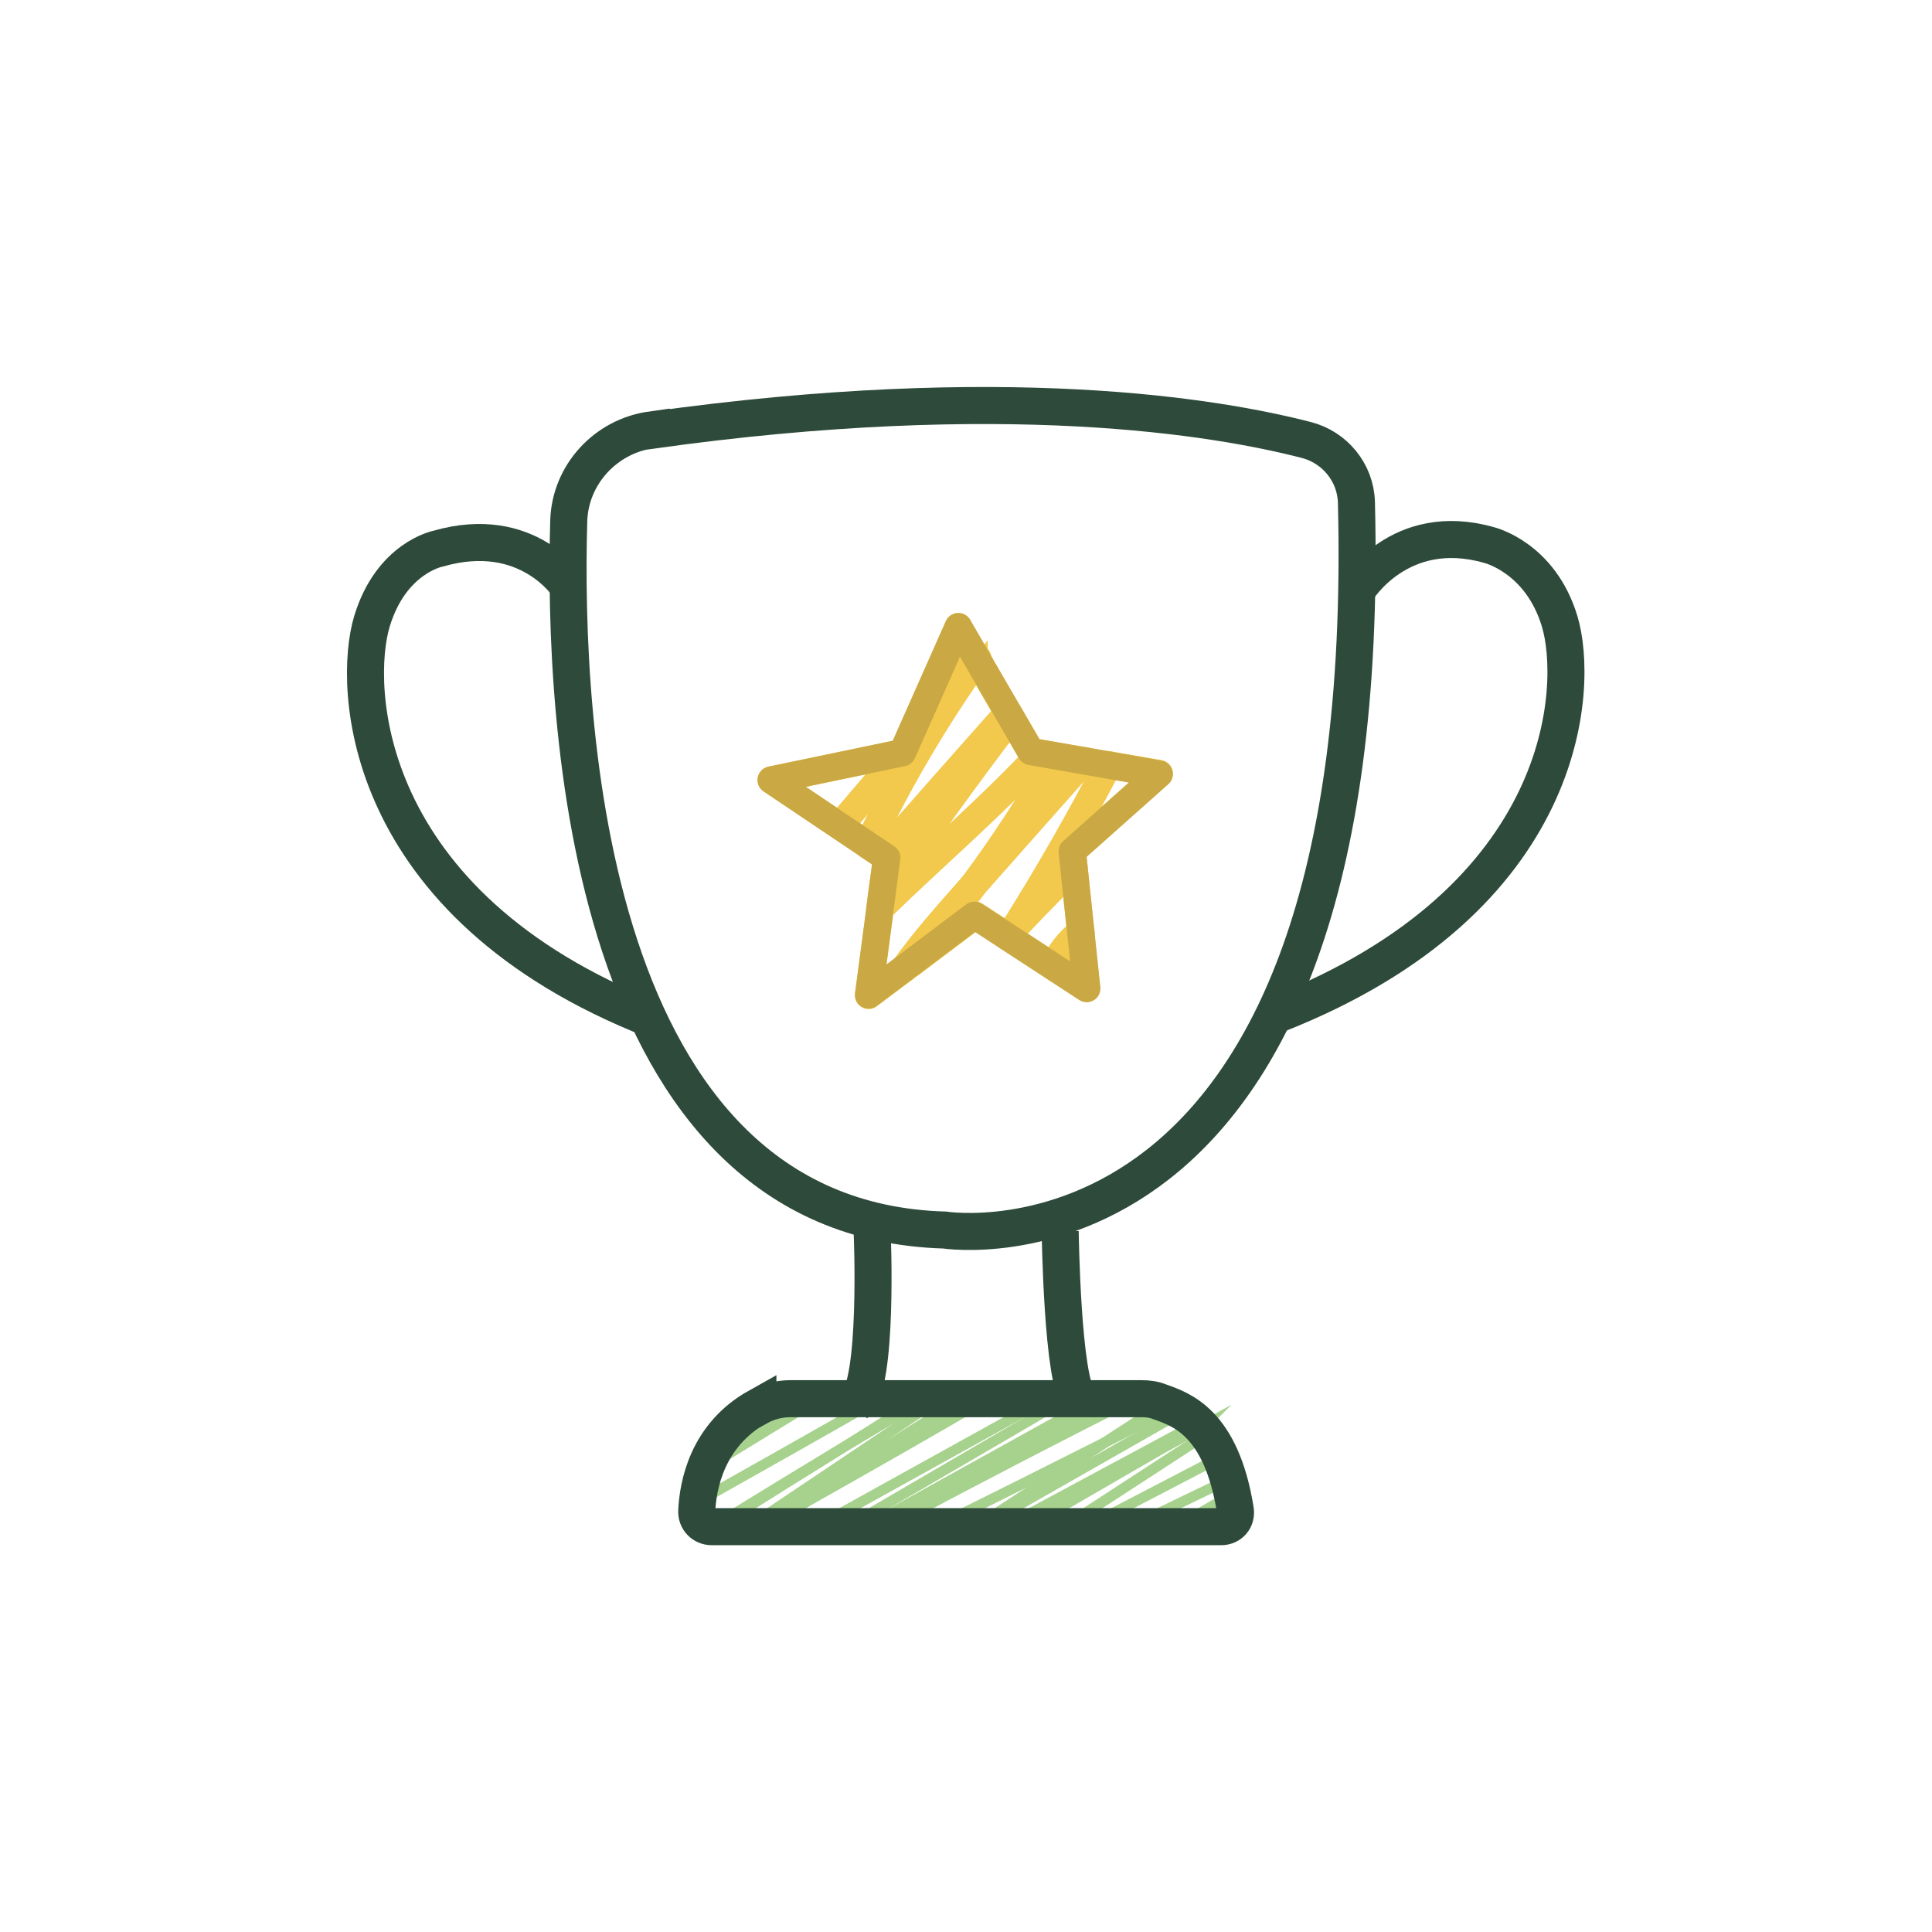
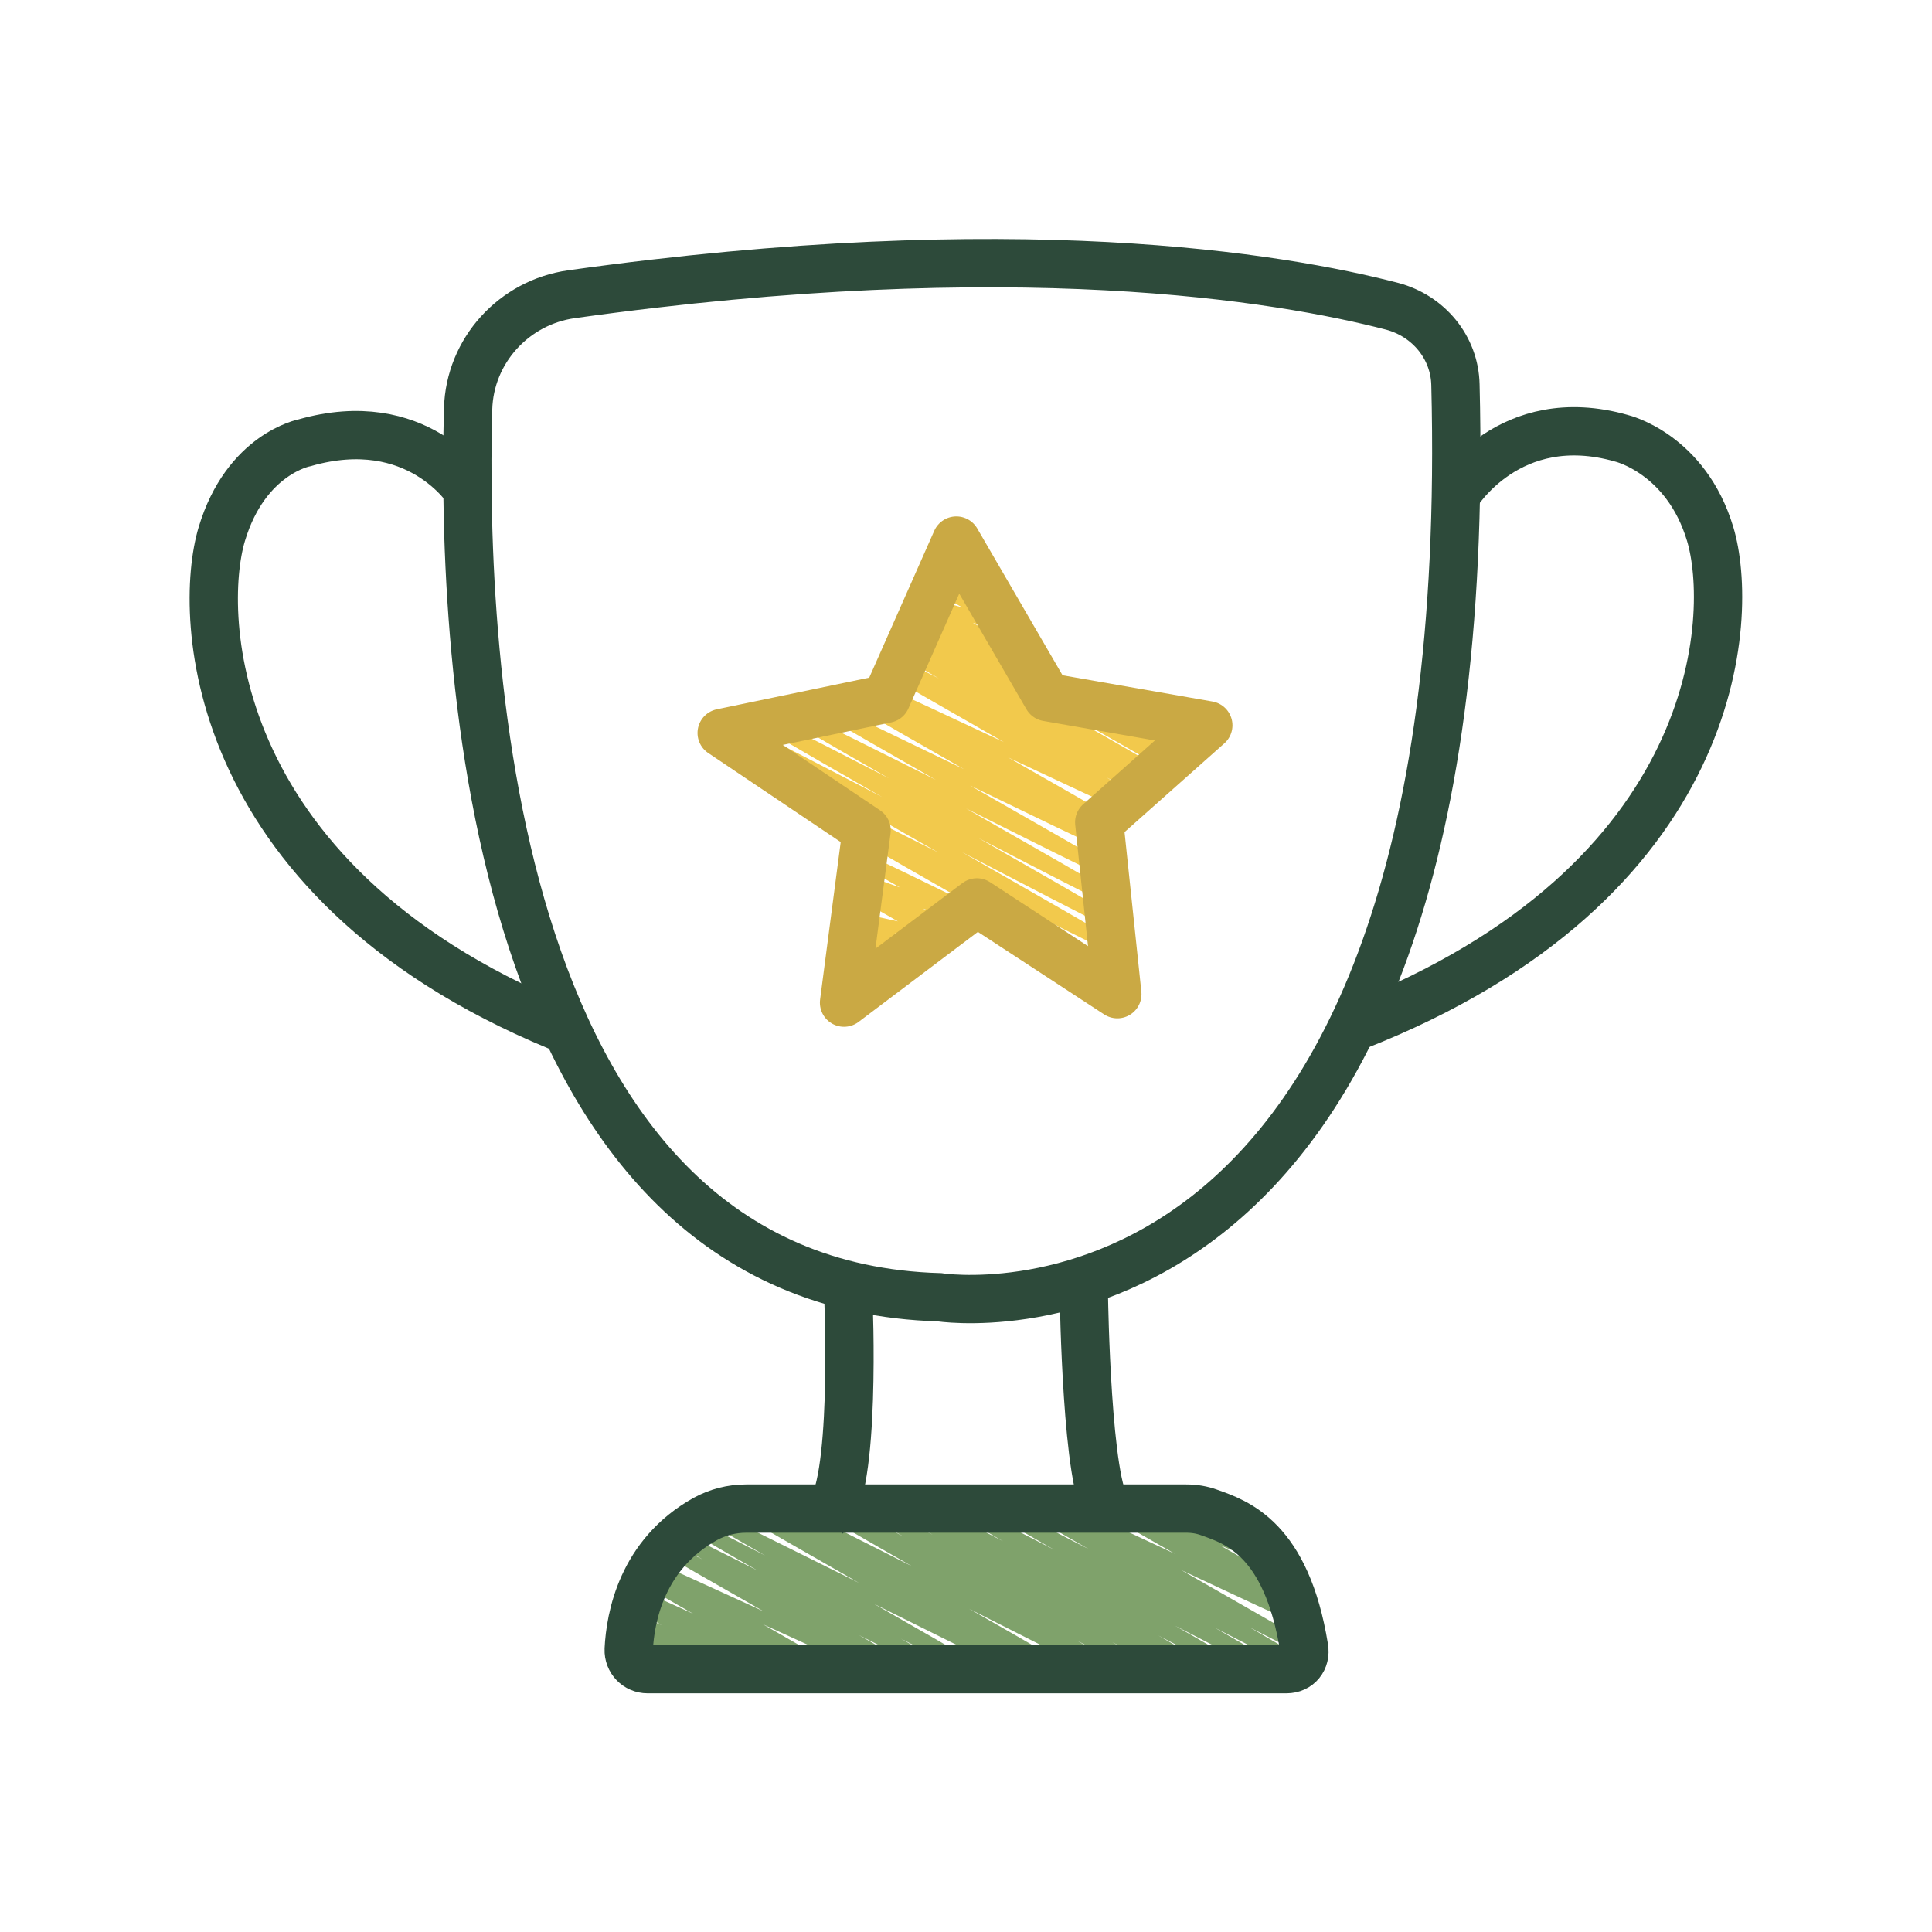
<svg xmlns="http://www.w3.org/2000/svg" id="_03_ICONS" data-name="03_ICONS" viewBox="0 0 48 48">
  <defs>
    <style>
      .cls-1 {
-         stroke: #a7d28d;
-         stroke-width: .25px;
+         stroke: #2d4a3a;
+         stroke-miterlimit: 10;
      }

-       .cls-1, .cls-2, .cls-3, .cls-4, .cls-5, .cls-6 {
+       .cls-1, .cls-2, .cls-3, .cls-4 {
        fill: none;
      }

-       .cls-1, .cls-4, .cls-6 {
-         stroke-miterlimit: 10;
+       .cls-1, .cls-3 {
+         stroke-width: 1.2px;
      }

-       .cls-3, .cls-4 {
+       .cls-2 {
        stroke: #f2c94c;
      }

-       .cls-3, .cls-5 {
+       .cls-2, .cls-3, .cls-4 {
        stroke-linecap: round;
        stroke-linejoin: round;
-         stroke-width: .68px;
+       }
+ 
+       .cls-2, .cls-4 {
+         stroke-width: .3px;
+       }
+ 
+       .cls-3 {
+         stroke: #caa944;
      }

      .cls-4 {
-         stroke-width: .14px;
-       }
- 
-       .cls-5 {
-         stroke: #caa944;
-       }
- 
-       .cls-6 {
-         stroke: #2d4a3a;
-         stroke-width: .92px;
+         stroke: #7fa26b;
      }
    </style>
  </defs>
+   <path class="cls-4" d="M30.08,37.62s1.1.63,1.09.63c0,0-1.28-.69-1.28-.69,0,0,1.42.81,1.42.82,0,0-1.86-.89-1.87-.88,0,.01,2.15,1.23,2.15,1.24,0,.01-3.11-1.25-3.12-1.24-.01.02,3.53,2.02,3.52,2.03-.01.02-3.82-2.05-3.83-2.03s3.92,2.23,3.9,2.25c-.01.02-4.47-2.28-4.48-2.25-.01.02,4.61,2.63,4.6,2.65-.02.03-5.72-2.68-5.74-2.65-.02.03,5.92,3.38,5.9,3.41-.02.03-6.68-3.44-6.69-3.41s6.61,3.77,6.59,3.81c-.02.04-7.44-3.84-7.47-3.81-.02.03,6.83,3.9,6.81,3.93-.02.04-7.68-3.97-7.71-3.93-.02.03,6.83,3.9,6.81,3.93-.02.04-7.63-3.97-7.65-3.93-.02.03,6.83,3.9,6.81,3.93-.02.04-7.42-3.97-7.44-3.93-.02.03,6.83,3.9,6.81,3.93-.02.04-7.59-3.97-7.61-3.93-.02.03,6.83,3.9,6.81,3.93-.02.04-7.6-3.97-7.62-3.93-.02.03,6.83,3.9,6.81,3.93s-6.91-3.97-6.93-3.93,6.83,3.9,6.81,3.93-6.93-3.97-6.95-3.93,6.83,3.9,6.81,3.93c-.02.04-7.83-3.97-7.85-3.93-.02.03,6.83,3.9,6.81,3.93s-6.97-3.97-6.99-3.93,6.83,3.9,6.81,3.93-6.92-3.97-6.94-3.93,6.83,3.9,6.81,3.93c-.02.04-7.49-3.96-7.51-3.93-.02.03,6.82,3.89,6.8,3.93-.02.04-7.59-3.78-7.61-3.74-.02.03,6.5,3.71,6.48,3.74s-6.88-3.53-6.9-3.5c-.02.03,6.08,3.47,6.06,3.5s-6.42-3.24-6.44-3.21c-.02.03,5.57,3.18,5.55,3.21s-5.8-2.97-5.82-2.94c-.01.03,5.12,2.92,5.1,2.94s-5.45-2.49-5.46-2.47c-.01.02,4.28,2.45,4.27,2.47s-4.42-2.2-4.44-2.18c-.01.02,3.78,2.16,3.77,2.18s-3.94-1.78-3.95-1.77c0,.02,3.07,1.75,3.06,1.77s-3.11-1.6-3.12-1.58c0,.01,2.75,1.57,2.74,1.58s-2.84-1.2-2.85-1.19c0,.01,2.06,1.18,2.05,1.19s-2.08-1.03-2.09-1.02c0,0,1.77,1.01,1.76,1.02s-1.77-.93-1.78-.92c0,0,1.6.91,1.59.92s-1.59-.87-1.6-.87,1.5.86,1.5.87c0,0-1.52-.34-1.52-.33,0,0,.57.33.57.33,0,0-.53-.25-.54-.25,0,0,.43.24.43.25" />
  <g>
-     <path class="cls-2" d="M30.24,35.11c-.14.08-.28.15-.42.23,0,0,0,0,0,0,.14-.08.28-.16.42-.23Z" />
-     <path class="cls-2" d="M24.26,34.67s.07-.04.1-.07c-.04.02-.08.04-.12.07h.01Z" />
-     <path class="cls-2" d="M18.61,37.93s.09-.05.13-.08h-.02s-.08.05-.11.08Z" />
-     <path class="cls-1" d="M22.21,37.84c1.93-1.06,3.87-2.12,5.8-3.17h-.48c-1.89,1.06-3.77,2.12-5.66,3.18h.31s.01,0,.02-.01Z" />
-     <path class="cls-1" d="M20.46,34.67c-.99.61-1.98,1.22-2.97,1.82-.1.31-.15.59-.17.83,1.56-.88,3.12-1.76,4.68-2.65h-1.54Z" />
-     <path class="cls-1" d="M30.35,36.2c-.1-.24-.21-.43-.33-.6-1.15.75-2.31,1.5-3.46,2.25h.6c1.06-.55,2.13-1.11,3.19-1.66Z" />
-     <path class="cls-1" d="M28.26,37.85c.76-.37,1.52-.73,2.28-1.1-.06-.21-.12-.39-.19-.56-1.06.55-2.13,1.11-3.19,1.66h1.1Z" />
-     <path class="cls-1" d="M23.02,34.67c-.67.41-1.33.84-2,1.25.7-.42,1.4-.84,2.1-1.25h-.1Z" />
-     <path class="cls-1" d="M29.39,37.85h.07c.39-.22.79-.43,1.18-.65,0-.03-.01-.05-.02-.08-.41.24-.83.48-1.24.72Z" />
-     <path class="cls-1" d="M29.44,35.04c-1.65.94-3.3,1.88-4.95,2.82h.63c1.56-.84,3.13-1.68,4.69-2.52-.12-.13-.25-.22-.37-.3Z" />
-     <path class="cls-1" d="M19.16,37.85c.25-.15.49-.31.74-.46-.27.15-.55.31-.82.46h.08Z" />
-     <path class="cls-1" d="M26.17,34.67c-1.91,1.06-3.83,2.12-5.74,3.18h.76c1.82-1.06,3.63-2.12,5.45-3.18h-.47Z" />
-     <path class="cls-1" d="M28.96,35.94c.31-.17.62-.34.93-.51,0,0,0-.01-.01-.02-.31.18-.61.35-.92.53Z" />
-     <path class="cls-1" d="M18.83,34.88c-.41.23-.7.51-.92.81.55-.34,1.1-.67,1.65-1.01-.26.01-.51.07-.74.2Z" />
-     <path class="cls-1" d="M22.19,37.85s.01,0,.02-.01c0,0-.01,0-.02.01h0Z" />
-     <path class="cls-1" d="M28.33,34.67h-.31c-1.93,1.06-3.87,2.12-5.8,3.17,2.03-1.08,4.06-2.14,6.12-3.17Z" />
-     <path class="cls-1" d="M23.12,34.67c-.7.42-1.4.83-2.1,1.25-1.03.64-2.06,1.28-3.08,1.93h.79c1.58-1.06,3.16-2.12,4.74-3.18h-.34Z" />
-     <path class="cls-1" d="M29.81,35.33c-1.56.84-3.13,1.68-4.69,2.52h.2c1.5-.84,3-1.68,4.49-2.51,0,0,0,0,0,0Z" />
-     <path class="cls-1" d="M29.82,35.34c-1.5.84-3,1.68-4.49,2.51h.16c1.16-.64,2.32-1.28,3.48-1.92.31-.18.61-.35.92-.53-.02-.02-.04-.05-.06-.07Z" />
-     <path class="cls-1" d="M17.49,36.5c.99-.61,1.98-1.22,2.97-1.82h-.14c-.93.58-1.87,1.16-2.8,1.74-.01.03-.02.06-.03.09Z" />
-     <path class="cls-1" d="M20.32,34.67h-.55c-.69.45-1.39.9-2.08,1.36-.07.13-.13.25-.17.38.93-.58,1.87-1.16,2.8-1.74Z" />
-     <path class="cls-1" d="M19.64,34.67s-.05,0-.08,0c-.55.34-1.1.67-1.65,1.01-.08.11-.15.22-.21.34.69-.46,1.38-.9,2.08-1.36h-.13Z" />
-     <path class="cls-1" d="M29.02,34.82c-.07-.03-.14-.05-.2-.07-.15-.05-.3-.08-.46-.08h-.03c-2.05,1.03-4.09,2.09-6.12,3.17,0,0-.01,0-.02.01h1.23c1.35-.67,2.71-1.35,4.06-2.03.51-.33,1.03-.67,1.54-1Z" />
-     <path class="cls-1" d="M25.48,37.85h.16c1.11-.64,2.21-1.28,3.32-1.92-1.16.64-2.32,1.28-3.48,1.92Z" />
-     <path class="cls-1" d="M30.54,36.75c-.76.37-1.52.73-2.28,1.1h1.12c.41-.24.83-.48,1.24-.72-.03-.13-.05-.26-.08-.38Z" />
-     <path class="cls-1" d="M27.42,34.67c-1.91,1.06-3.82,2.12-5.74,3.18h.21c1.89-1.06,3.77-2.12,5.66-3.18h-.12Z" />
-     <path class="cls-1" d="M29.89,35.43c-.31.17-.62.34-.93.51-1.11.64-2.21,1.28-3.32,1.92h.92c1.15-.75,2.31-1.5,3.46-2.25-.04-.06-.09-.12-.14-.17Z" />
-     <path class="cls-1" d="M24.66,34.67c-1.58.92-3.17,1.83-4.76,2.72-.25.15-.49.31-.74.46h1.27c1.91-1.06,3.83-2.12,5.74-3.18h-1.51Z" />
-     <path class="cls-1" d="M29.44,35.04c-.07-.04-.14-.09-.2-.12-.59.3-1.17.61-1.76.91-1.04.68-2.08,1.35-3.12,2.03h.13c1.65-.94,3.3-1.88,4.95-2.82Z" />
-     <path class="cls-1" d="M21.02,35.92c-1.06.64-2.11,1.29-3.16,1.93h.08c1.02-.65,2.05-1.29,3.08-1.93Z" />
-     <path class="cls-1" d="M26.64,34.67c-1.82,1.06-3.63,2.12-5.45,3.18h.49c1.91-1.06,3.82-2.12,5.74-3.18h-.78Z" />
-     <path class="cls-1" d="M23.42,37.85h.94c1.04-.68,2.08-1.35,3.12-2.03-1.35.68-2.7,1.36-4.06,2.03Z" />
-     <path class="cls-1" d="M19.9,37.39c1.59-.9,3.18-1.81,4.76-2.72h-.4c-1.45.92-2.91,1.82-4.36,2.72Z" />
-     <path class="cls-1" d="M23.02,34.67h-1.02c-1.55.89-3.12,1.77-4.68,2.65,0,.05,0,.1-.01.14,0,.21.16.39.37.39h.17c1.05-.65,2.1-1.29,3.16-1.93.67-.42,1.33-.84,2-1.25Z" />
-     <path class="cls-1" d="M24.25,34.67c-.69.39-1.38.78-2.07,1.18-1,.63-1.99,1.26-2.99,1.89-.06.04-.12.07-.17.11h.07c.27-.15.55-.31.82-.46,1.45-.91,2.91-1.81,4.36-2.72h-.01Z" />
-     <path class="cls-1" d="M24.25,34.67h-.21c-.62.39-1.24.79-1.86,1.18.69-.4,1.38-.78,2.07-1.18Z" />
-     <path class="cls-1" d="M22.18,35.85c-1.15.66-2.29,1.34-3.44,2.01h.27c.06-.04.12-.07.17-.11,1-.63,1.99-1.26,2.99-1.89Z" />
-     <path class="cls-1" d="M24.04,34.67h-.58c-1.58,1.06-3.16,2.12-4.74,3.18h.02c1.15-.67,2.29-1.34,3.44-2.01.62-.39,1.24-.79,1.86-1.18Z" />
-     <path class="cls-1" d="M29.85,37.85c.16-.08.32-.16.48-.23.12-.07.24-.13.36-.2-.01-.08-.03-.14-.05-.22-.39.22-.79.43-1.18.65h.39Z" />
-     <path class="cls-1" d="M29.85,37.85h.06c.14-.08.29-.16.43-.23-.16.08-.32.16-.48.23Z" />
-     <path class="cls-1" d="M27.48,35.82c.59-.3,1.17-.61,1.76-.91-.07-.04-.15-.07-.22-.1-.51.33-1.03.67-1.54,1Z" />
-     <path class="cls-1" d="M30.69,37.45s0,0,0-.01c0,0,0,0,0,0-.12.07-.24.13-.36.2.12-.06.24-.12.36-.17Z" />
-     <path class="cls-1" d="M29.9,37.85h.44c.23,0,.38-.18.35-.41-.12.06-.24.12-.36.17-.14.08-.29.16-.43.23Z" />
+     <path class="cls-2" d="M25.51,23.21s2.2,1.26,2.2,1.27c0,0-1.24-.66-1.24-.65s1.25.71,1.25.72" />
+     <path class="cls-2" d="M29.74,18s.16.09.16.09c0,0-1.68-.36-1.68-.36,0,0,1.27.72,1.27.73,0,.01-2.51-.96-2.52-.95,0,.01,2.18,1.25,2.18,1.26,0,.01-2.89-1.4-2.9-1.38s2.71,1.55,2.7,1.56" />
+     <path class="cls-2" d="M23.73,13.57s.11.06.11.06c0,0-.27.31-.27.31,0,0,.69.4.69.4,0,0-.85-.04-.85-.03,0,0,1.26.72,1.26.73s-1.37-.48-1.37-.47c0,0,1.66.95,1.66.96s-1.85-.51-1.86-.5c0,.01,2.37,1.35,2.37,1.37s-2.5-1.05-2.51-1.04c0,.01,2.88,1.64,2.87,1.66s-2.92-1.54-2.93-1.52c0,.02,3.09,1.76,3.08,1.78s-3.2-1.52-3.2-1.5c-.02.03,5.94,3.39,5.92,3.42s-6-3.24-6.01-3.21,5.85,3.34,5.84,3.37-5.93-3.15-5.95-3.12,5.75,3.28,5.73,3.31-5.87-3-5.88-2.97,5.61,3.2,5.6,3.23-5.67-3.06-5.68-3.04,5.53,3.16,5.52,3.19-5.73-2.69-5.75-2.66,5.32,3.04,5.31,3.06-5.36-2.98-5.37-2.96,5.29,3.02,5.28,3.05-5.51-3.02-5.53-2.99,5.55,3.17,5.54,3.2-5.6-3.21-5.62-3.18,5.64,3.22,5.62,3.25-5.81-3.23-5.83-3.2,5.87,3.35,5.85,3.38c-.02.03-6.68-3.23-6.7-3.2-.02.03,6.8,3.88,6.78,3.91-.02.04-7.55-3.78-7.57-3.74s7.67,4.38,7.64,4.41c-.02.04-8.33-4.31-8.35-4.26s8.44,4.82,8.41,4.86c-.03.04-9.12-4.75-9.15-4.7s9.24,5.27,9.21,5.32c-.02.03-6.92-3.49-6.94-3.46s7.02,4.01,7,4.04c-.02.03-6.11-3.3-6.13-3.27s6.18,3.53,6.16,3.56-6.22-3.03-6.23-3c0,.01,2.38,1.36,2.38,1.37,0,.01-2.43-.88-2.44-.86,0,.01,2.04,1.16,2.03,1.17s-2.07-.87-2.07-.86c0,0,1.83,1.04,1.82,1.05,0,0-1.9-.43-1.9-.42,0,0,1.4.8,1.4.81s-1.4-.75-1.4-.74,1.36.77,1.35.78-1.36-.71-1.36-.7,1.3.74,1.3.75c0,0-1.34-.4-1.35-.39,0,0,1.06.6,1.05.61,0,0-1.13-.03-1.13-.03,0,0,.66.38.66.38,0,0-.68-.22-.68-.22,0,0,.55.31.55.32s-.62.24-.62.24c0,0,.17.1.17.1s-.19.07-.19.07c0,0,.05.03.05.03" />
  </g>
-   <path class="cls-6" d="M16.18,10.68c-1.14.16-2.02,1.12-2.05,2.27-.14,4.92.41,17.35,9.34,17.61,0,0,10.72,1.68,10.23-18.08-.02-.74-.54-1.37-1.25-1.55-2.21-.57-7.49-1.47-16.27-.24Z" />
-   <path class="cls-6" d="M33.71,14.67s1.06-1.76,3.28-1.13c0,0,1.28.3,1.76,1.9s.28,6.9-7.04,9.77" />
-   <path class="cls-6" d="M14.13,14.58s-1.01-1.59-3.24-.95c0,0-1.17.22-1.65,1.81s-.32,7.03,7,9.9" />
-   <path class="cls-6" d="M21.67,30.64s.16,3.77-.42,4.24" />
-   <path class="cls-6" d="M26.34,30.59s.05,3.77.48,4.19" />
-   <path class="cls-6" d="M18.83,34.96c.25-.14.53-.21.81-.21h8.72c.16,0,.31.02.46.08.53.19,1.52.51,1.87,2.68.04.23-.12.42-.35.42h-12.66c-.21,0-.38-.17-.37-.39.03-.63.25-1.88,1.52-2.59Z" />
-   <g>
-     <g>
-       <path class="cls-4" d="M24.47,16.11c-.07.09-.14.17-.2.26v.02c.07-.09.14-.18.2-.27Z" />
-       <g>
-         <path class="cls-4" d="M22.45,18.64s-.04.05-.06.07h.03s.03-.07.03-.07Z" />
-         <path class="cls-4" d="M22.25,24.36c.13-.14.25-.28.37-.42l-.17.13c-.07.1-.14.2-.21.3Z" />
-         <path class="cls-4" d="M26.86,23.21s.04-.05.06-.08c-.02.01-.04.03-.06.05v.03Z" />
-         <path class="cls-3" d="M19.16,19.38l1.7,1.14c.51-.6,1.03-1.2,1.53-1.81l-3.23.67Z" />
-         <path class="cls-3" d="M23.81,15.57l-1.36,3.07c.62-.75,1.22-1.51,1.82-2.27l-.46-.79Z" />
-         <path class="cls-3" d="M25.02,23.26l.04.03c.06-.09.11-.18.17-.26-.07.08-.14.16-.21.24Z" />
-         <path class="cls-3" d="M26.19,24.02c.23-.27.45-.54.67-.81v-.03c-.3.22-.53.52-.67.85Z" />
-         <path class="cls-3" d="M27.53,19.01l-.6-.11c-.91,1.02-1.82,2.05-2.72,3.07-.5.67-1.02,1.33-1.57,1.97l1.59-1.2.8.52c.07-.08.14-.16.21-.24.82-1.31,1.59-2.65,2.3-4.02Z" />
-         <path class="cls-3" d="M26.85,23.17l-.17-1.64c-.18.19-.37.37-.55.56-.3.31-.61.62-.9.94-.06.09-.11.18-.17.26l1.93,1.26-.14-1.35c-.22.27-.44.55-.67.81.14-.33.37-.62.66-.85Z" />
-         <path class="cls-3" d="M26.13,22.09c.18-.19.37-.37.55-.56l-.04-.38,2.16-1.93-1.27-.22c-.71,1.37-1.48,2.71-2.3,4.02.29-.32.6-.63.9-.94Z" />
-         <path class="cls-3" d="M25.61,18.67l-.49-.84c-1.11,1.45-2.17,2.94-3.22,4.43l-.04.31c1.32-1.3,2.74-2.5,3.99-3.85l-.24-.04Z" />
-         <path class="cls-3" d="M25.05,17.71c-1.04,1.18-2.08,2.36-3.12,3.53l.1.07-.13.95c1.04-1.5,2.1-2.98,3.22-4.43l-.07-.12Z" />
-         <path class="cls-3" d="M26.93,18.9l-.66-.11c-.62,1.1-1.31,2.16-2.07,3.18.91-1.02,1.82-2.05,2.72-3.07Z" />
-         <path class="cls-3" d="M24.28,16.38c-1.04,1.47-1.95,3.01-2.72,4.62l.36.24c1.04-1.18,2.08-2.36,3.12-3.53l-.77-1.33Z" />
-         <path class="cls-3" d="M24.2,21.97c.75-1.02,1.45-2.09,2.07-3.18l-.41-.07c-1.24,1.35-2.67,2.56-3.99,3.85l-.29,2.16.88-.66c.49-.68,1.05-1.31,1.61-1.95.04-.05.09-.1.13-.15Z" />
-         <path class="cls-3" d="M24.27,16.36c-.6.76-1.2,1.52-1.82,2.27l-.03.07h-.03c-.5.62-1.01,1.22-1.53,1.82l.71.47c.76-1.6,1.67-3.15,2.72-4.62v-.02Z" />
-         <path class="cls-3" d="M24.07,22.12c-.56.63-1.12,1.26-1.61,1.95l.17-.13c.55-.64,1.07-1.29,1.57-1.97-.04.05-.09.1-.13.15Z" />
-       </g>
-     </g>
-     <polygon class="cls-5" points="19.16 19.38 22.03 21.31 21.58 24.72 24.21 22.74 27 24.56 26.64 21.15 28.8 19.23 25.61 18.67 23.81 15.57 22.42 18.7 19.16 19.38" />
-   </g>
+   <path class="cls-1" d="M14.2,7.31c-1.43.2-2.53,1.4-2.57,2.85-.17,6.17.51,21.75,11.71,22.07,0,0,13.44,2.11,12.82-22.67-.02-.93-.67-1.71-1.57-1.95-2.77-.72-9.39-1.84-20.39-.3Z" />
+   <path class="cls-1" d="M36.17,12.3s1.32-2.21,4.12-1.41c0,0,1.6.38,2.2,2.38s.35,8.65-8.83,12.24" />
+   <path class="cls-1" d="M11.63,12.19s-1.26-1.99-4.06-1.19c0,0-1.46.27-2.06,2.27s-.4,8.81,8.78,12.4" />
+   <path class="cls-1" d="M21.08,32.32s.2,4.72-.53,5.32" />
+   <path class="cls-1" d="M26.93,32.25s.07,4.72.6,5.25" />
+   <path class="cls-1" d="M17.52,37.74c.31-.17.66-.26,1.02-.26h10.93c.2,0,.39.03.58.1.67.24,1.91.64,2.35,3.36.05.29-.14.53-.44.53h-15.87c-.27,0-.48-.22-.47-.49.04-.79.32-2.36,1.9-3.24Z" />
+   <polygon class="cls-3" points="17.93 18.21 21.53 20.63 20.97 24.91 24.27 22.42 27.76 24.7 27.31 20.43 30.02 18.02 26.02 17.32 23.76 13.43 22.02 17.36 17.93 18.21" />
</svg>
